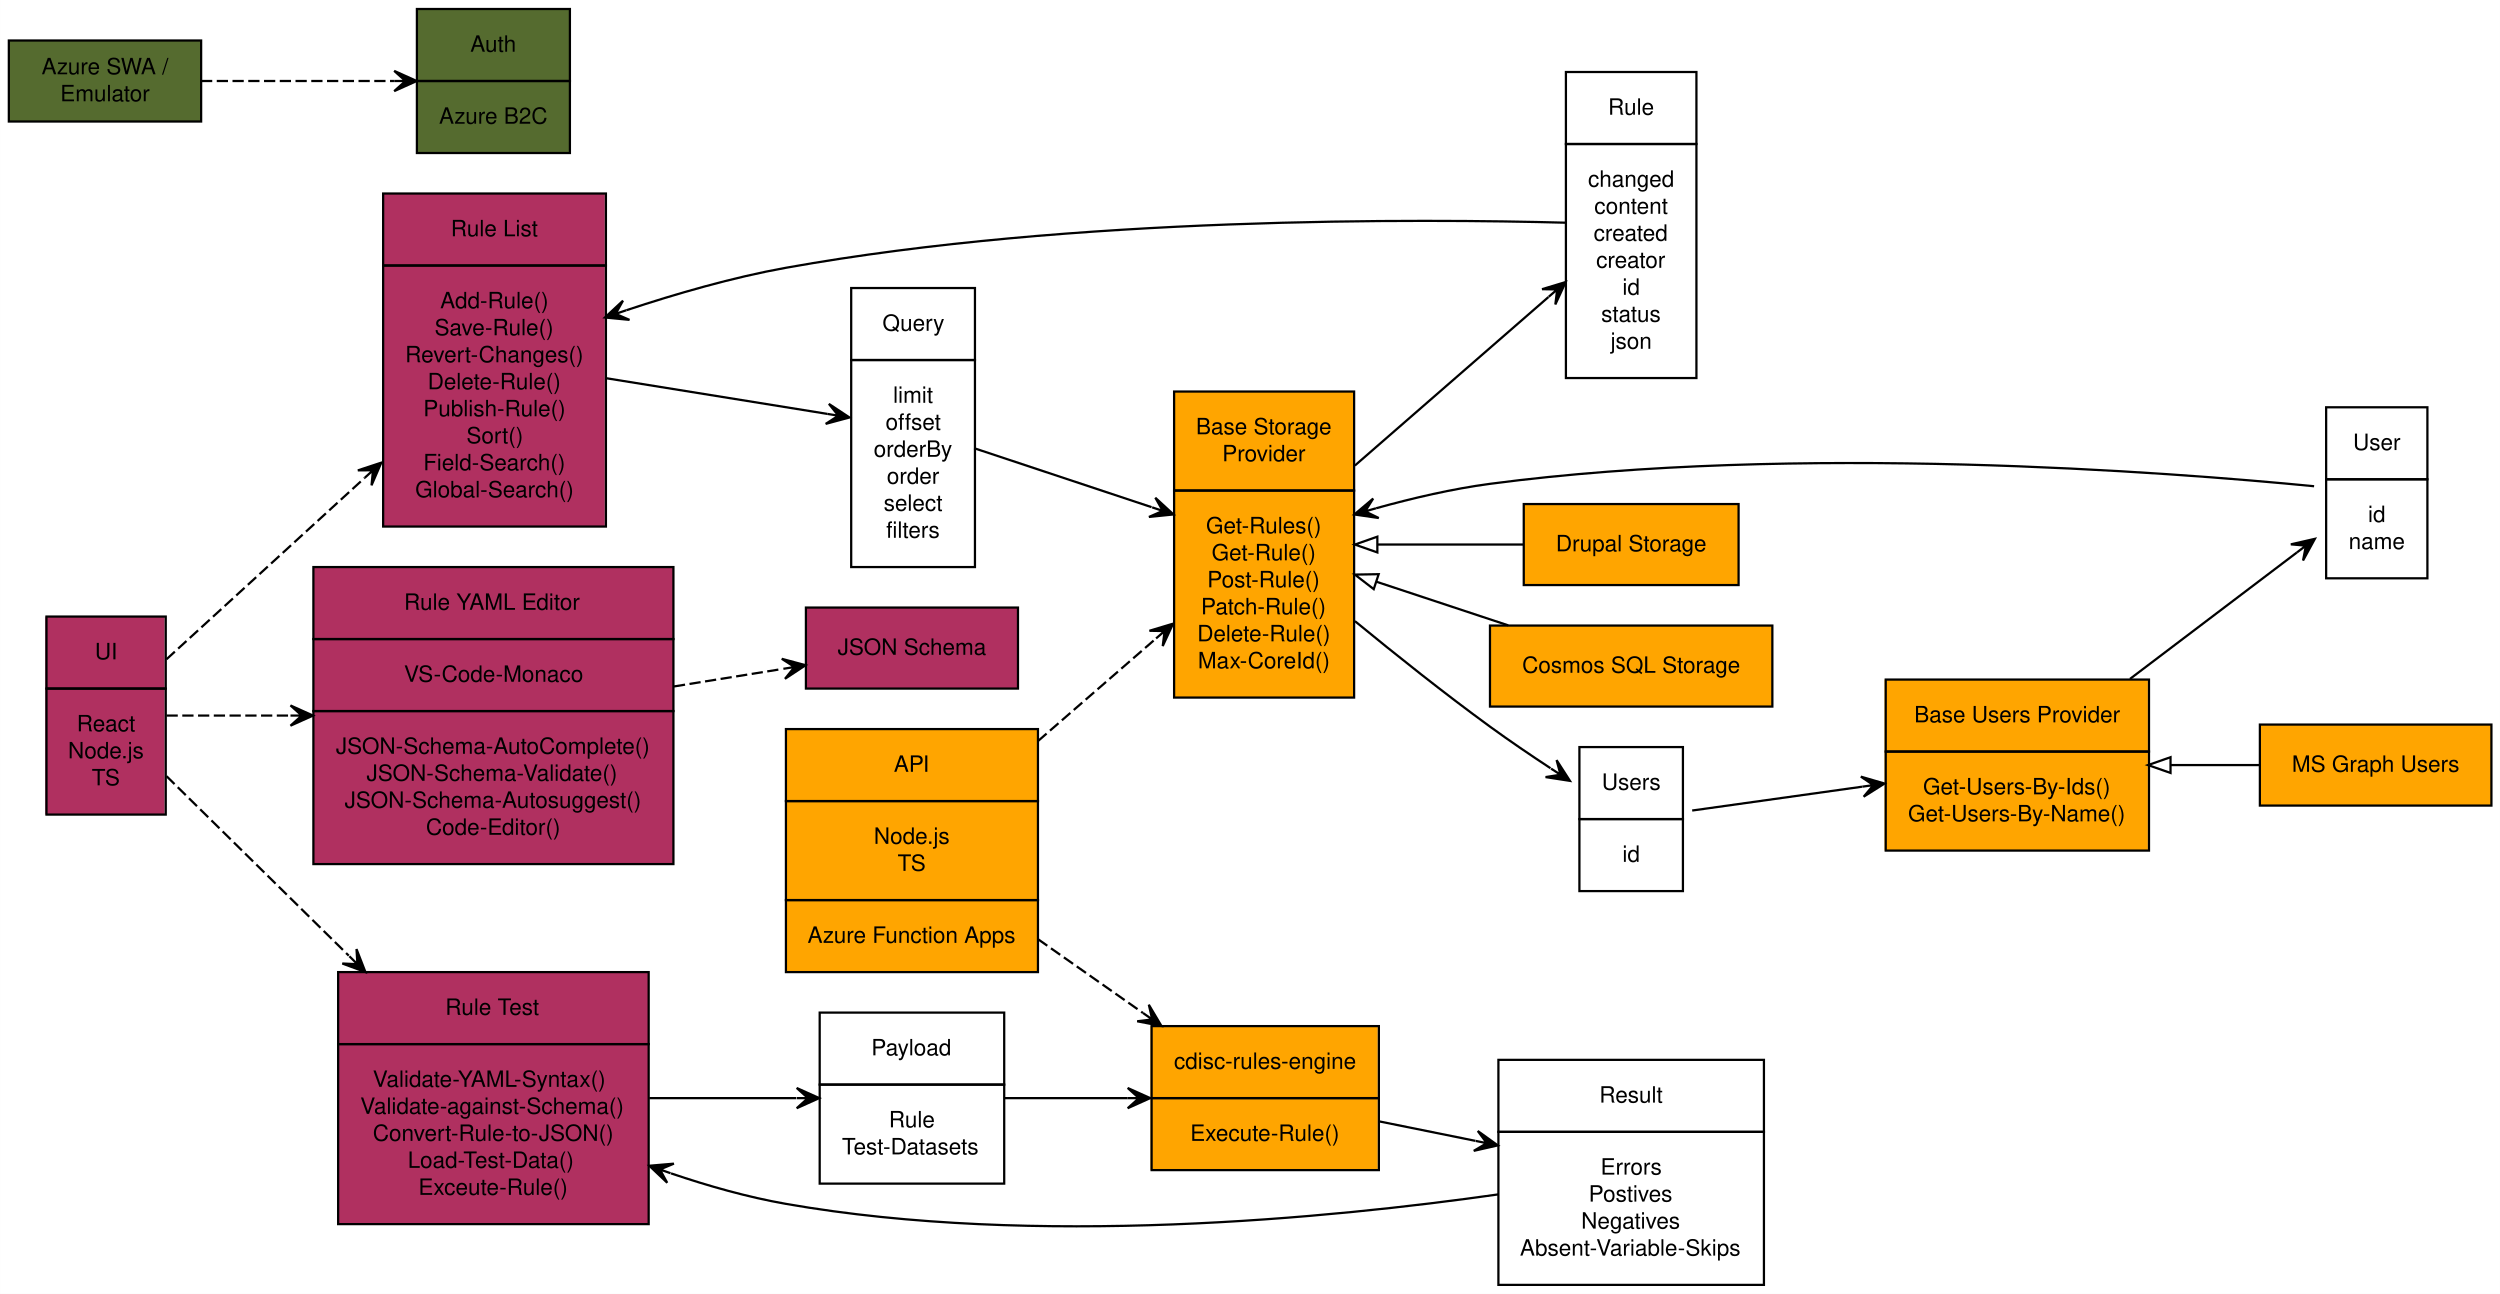
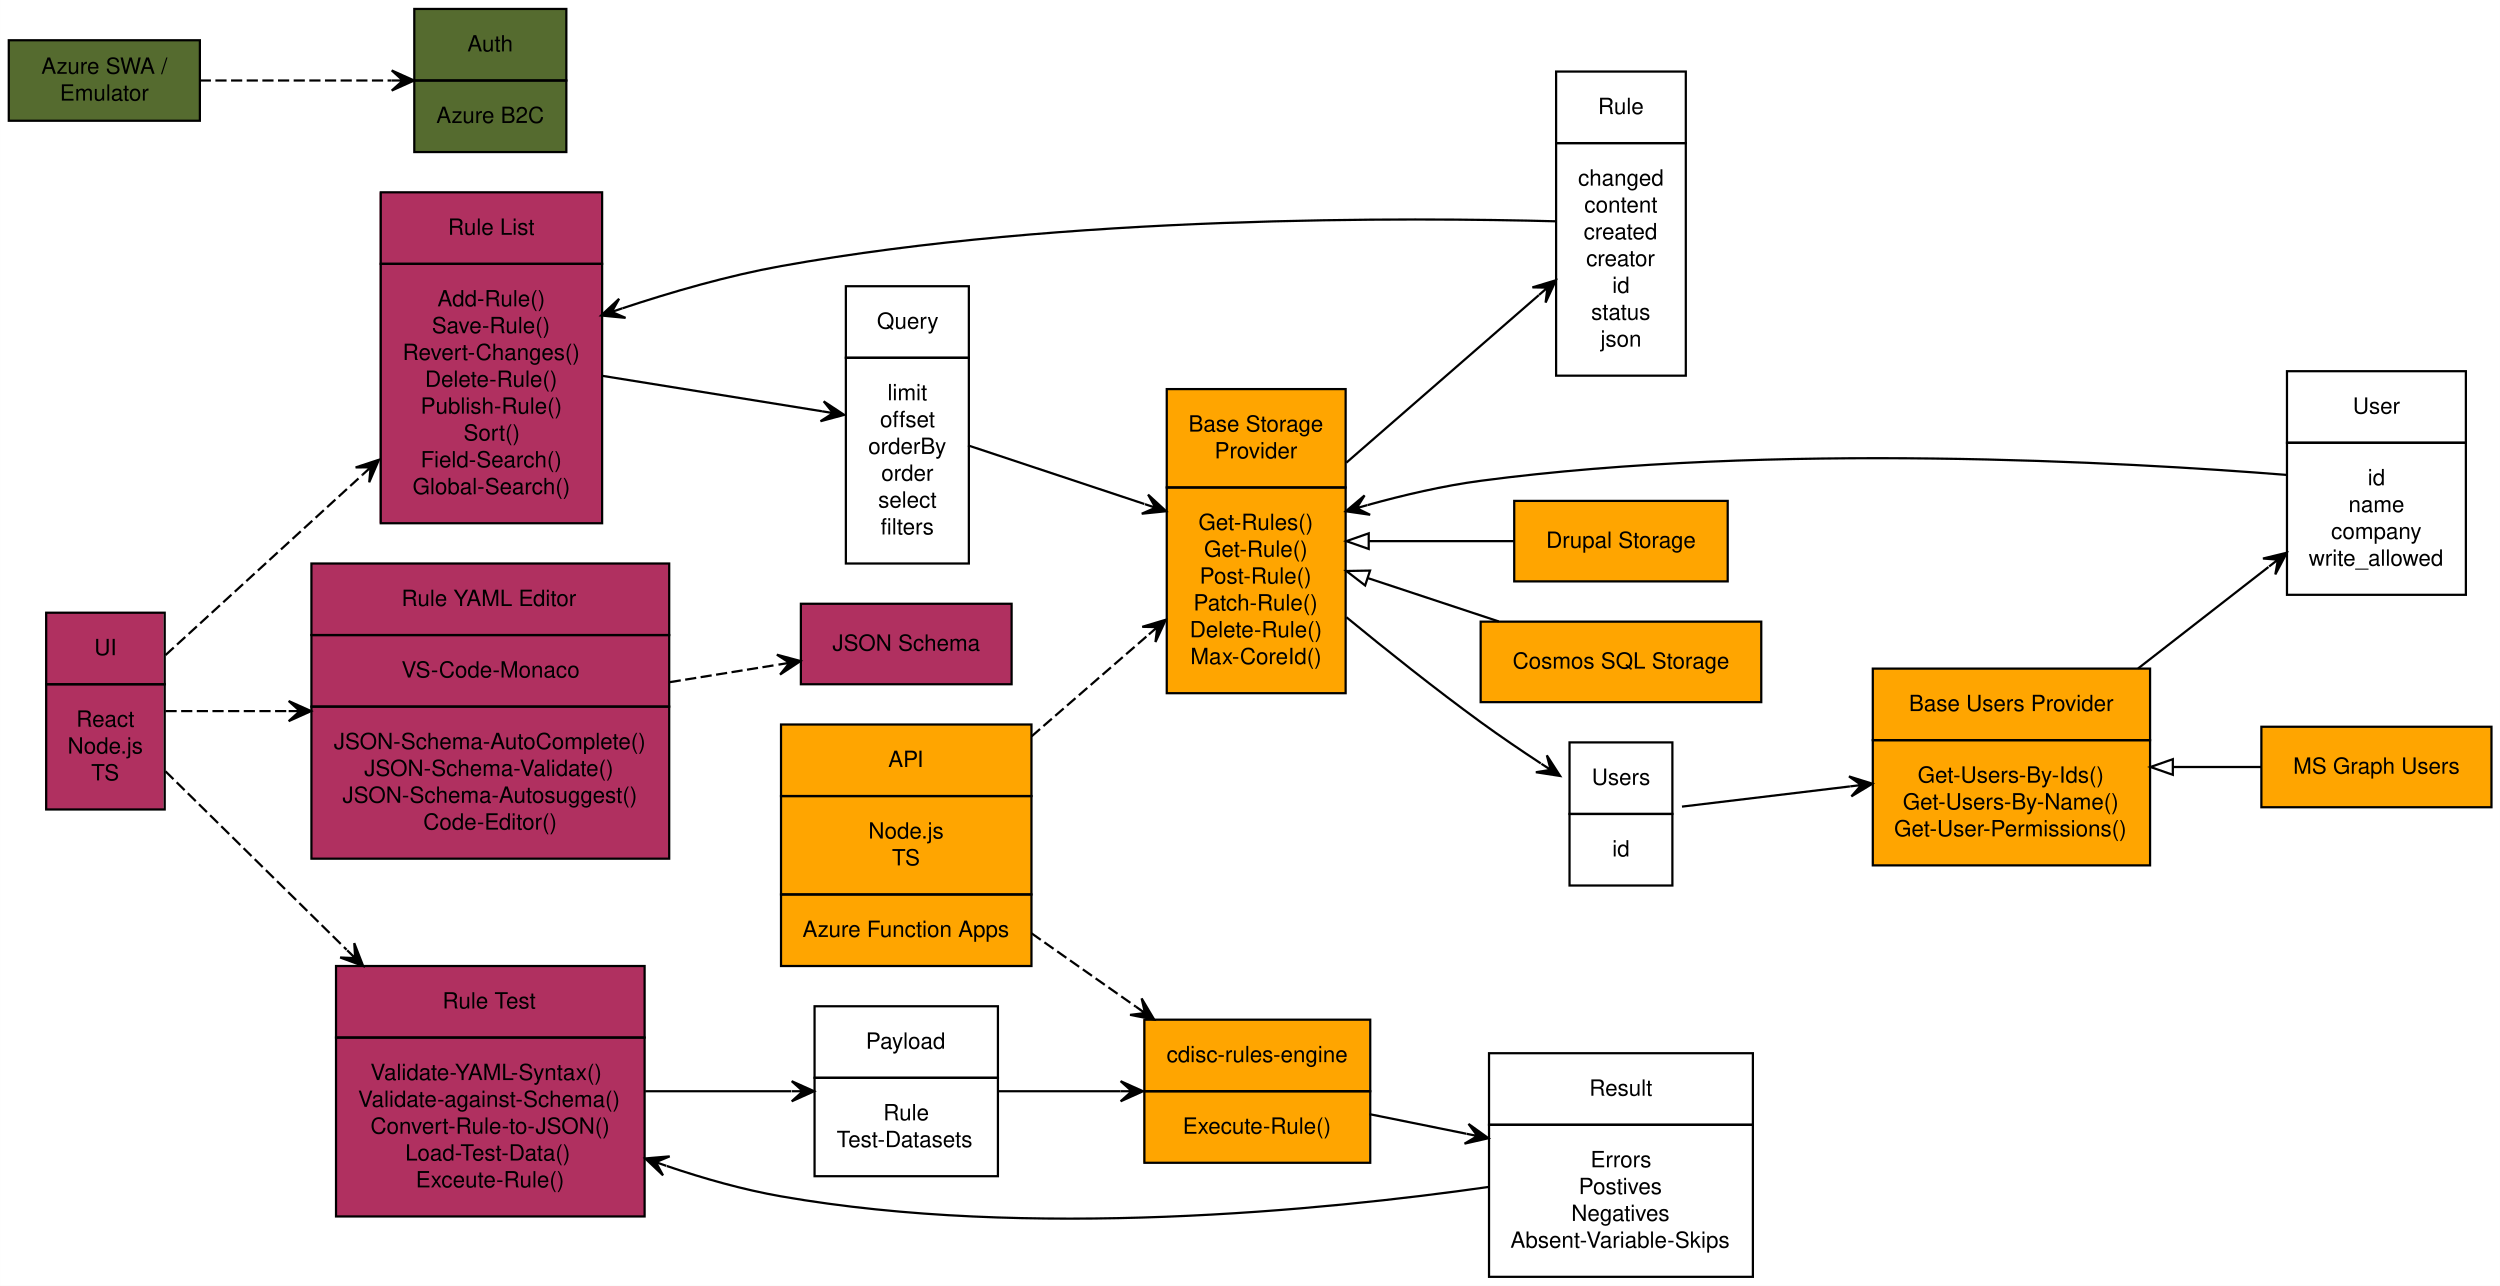
- <svg xmlns="http://www.w3.org/2000/svg" width="1111pt" height="575pt" viewBox="0.00 0.00 1110.92 575.00">
+ <svg xmlns="http://www.w3.org/2000/svg" width="1118pt" height="575pt" viewBox="0.00 0.00 1117.92 575.00">
  <g id="graph0" class="graph" transform="scale(1 1) rotate(0) translate(4 571)">
-     <polygon fill="#ffffff" stroke="transparent" points="-4,4 -4,-571 1106.922,-571 1106.922,4 -4,4" />
+     <polygon fill="#ffffff" stroke="transparent" points="-4,4 -4,-571 1113.922,-571 1113.922,4 -4,4" />
    <g id="node1" class="node">
      <polygon fill="#b03060" stroke="transparent" points="16.115,-209 16.115,-297 69.115,-297 69.115,-209 16.115,-209" />
      <polygon fill="none" stroke="#000000" points="16.615,-265 16.615,-297 69.615,-297 69.615,-265 16.615,-265" />
      <text text-anchor="start" x="38.116" y="-278" font-family="Helvetica,sans-Serif" font-size="10.00" fill="#000000">UI</text>
      <polygon fill="none" stroke="#000000" points="16.615,-209 16.615,-265 69.615,-265 69.615,-209 16.615,-209" />
      <text text-anchor="start" x="30.057" y="-246" font-family="Helvetica,sans-Serif" font-size="10.00" fill="#000000">React</text>
      <text text-anchor="start" x="26.168" y="-234" font-family="Helvetica,sans-Serif" font-size="10.00" fill="#000000">Node.js</text>
      <text text-anchor="start" x="36.726" y="-222" font-family="Helvetica,sans-Serif" font-size="10.00" fill="#000000">TS</text>
    </g>
    <g id="node2" class="node">
      <polygon fill="#b03060" stroke="transparent" points="165.73,-337 165.73,-485 264.73,-485 264.73,-337 165.73,-337" />
      <polygon fill="none" stroke="#000000" points="166.23,-453 166.23,-485 265.23,-485 265.23,-453 166.23,-453" />
      <text text-anchor="start" x="196.284" y="-466" font-family="Helvetica,sans-Serif" font-size="10.00" fill="#000000">Rule List</text>
      <polygon fill="none" stroke="#000000" points="166.23,-337 166.23,-453 265.23,-453 265.23,-337 166.23,-337" />
      <text text-anchor="start" x="191.565" y="-434" font-family="Helvetica,sans-Serif" font-size="10.00" fill="#000000">Add-Rule()</text>
      <text text-anchor="start" x="189.065" y="-422" font-family="Helvetica,sans-Serif" font-size="10.00" fill="#000000">Save-Rule()</text>
      <text text-anchor="start" x="176.007" y="-410" font-family="Helvetica,sans-Serif" font-size="10.00" fill="#000000">Revert-Changes()</text>
      <text text-anchor="start" x="186.012" y="-398" font-family="Helvetica,sans-Serif" font-size="10.00" fill="#000000">Delete-Rule()</text>
      <text text-anchor="start" x="184.066" y="-386" font-family="Helvetica,sans-Serif" font-size="10.00" fill="#000000">Publish-Rule()</text>
      <text text-anchor="start" x="203.233" y="-374" font-family="Helvetica,sans-Serif" font-size="10.00" fill="#000000">Sort()</text>
      <text text-anchor="start" x="184.066" y="-362" font-family="Helvetica,sans-Serif" font-size="10.00" fill="#000000">Field-Search()</text>
      <text text-anchor="start" x="180.452" y="-350" font-family="Helvetica,sans-Serif" font-size="10.00" fill="#000000">Global-Search()</text>
    </g>
    <g id="edge1" class="edge">
      <path fill="none" stroke="#000000" stroke-dasharray="5,2" d="M69.966,-278.036C93.541,-299.614 128.356,-331.482 157.993,-358.61" />
      <polygon fill="#000000" stroke="#000000" points="165.407,-365.395 154.992,-361.963 161.718,-362.019 158.03,-358.643 158.03,-358.643 158.03,-358.643 161.718,-362.019 161.069,-355.324 165.407,-365.395 165.407,-365.395" />
    </g>
    <g id="node3" class="node">
      <polygon fill="#b03060" stroke="transparent" points="135.23,-187 135.23,-319 295.23,-319 295.23,-187 135.23,-187" />
      <polygon fill="none" stroke="#000000" points="135.23,-287 135.23,-319 295.23,-319 295.23,-287 135.23,-287" />
      <text text-anchor="start" x="175.503" y="-300" font-family="Helvetica,sans-Serif" font-size="10.00" fill="#000000">Rule YAML Editor</text>
      <polygon fill="none" stroke="#000000" points="135.23,-255 135.23,-287 295.23,-287 295.23,-255 135.23,-255" />
      <text text-anchor="start" x="175.501" y="-268" font-family="Helvetica,sans-Serif" font-size="10.00" fill="#000000">VS-Code-Monaco</text>
      <polygon fill="none" stroke="#000000" points="135.23,-187 135.23,-255 295.23,-255 295.23,-187 135.23,-187" />
      <text text-anchor="start" x="145.227" y="-236" font-family="Helvetica,sans-Serif" font-size="10.00" fill="#000000">JSON-Schema-AutoComplete()</text>
      <text text-anchor="start" x="158.84" y="-224" font-family="Helvetica,sans-Serif" font-size="10.00" fill="#000000">JSON-Schema-Validate()</text>
      <text text-anchor="start" x="149.111" y="-212" font-family="Helvetica,sans-Serif" font-size="10.00" fill="#000000">JSON-Schema-Autosuggest()</text>
      <text text-anchor="start" x="185.232" y="-200" font-family="Helvetica,sans-Serif" font-size="10.00" fill="#000000">Code-Editor()</text>
    </g>
    <g id="edge2" class="edge">
      <path fill="none" stroke="#000000" stroke-dasharray="5,2" d="M69.966,-253C85.093,-253 104.847,-253 124.892,-253" />
      <polygon fill="#000000" stroke="#000000" points="135.055,-253 125.056,-257.5 130.055,-253 125.055,-253 125.055,-253 125.055,-253 130.055,-253 125.055,-248.5 135.055,-253 135.055,-253" />
    </g>
    <g id="node4" class="node">
      <polygon fill="#b03060" stroke="transparent" points="146.23,-27 146.23,-139 284.23,-139 284.23,-27 146.23,-27" />
      <polygon fill="none" stroke="#000000" points="146.23,-107 146.23,-139 284.23,-139 284.23,-107 146.23,-107" />
      <text text-anchor="start" x="193.839" y="-120" font-family="Helvetica,sans-Serif" font-size="10.00" fill="#000000">Rule Test</text>
      <polygon fill="none" stroke="#000000" points="146.23,-27 146.23,-107 284.23,-107 284.23,-27 146.23,-27" />
      <text text-anchor="start" x="161.615" y="-88" font-family="Helvetica,sans-Serif" font-size="10.00" fill="#000000">Validate-YAML-Syntax()</text>
      <text text-anchor="start" x="156.056" y="-76" font-family="Helvetica,sans-Serif" font-size="10.00" fill="#000000">Validate-against-Schema()</text>
      <text text-anchor="start" x="161.625" y="-64" font-family="Helvetica,sans-Serif" font-size="10.00" fill="#000000">Convert-Rule-to-JSON()</text>
      <text text-anchor="start" x="177.173" y="-52" font-family="Helvetica,sans-Serif" font-size="10.00" fill="#000000">Load-Test-Data()</text>
      <text text-anchor="start" x="181.896" y="-40" font-family="Helvetica,sans-Serif" font-size="10.00" fill="#000000">Exceute-Rule()</text>
    </g>
    <g id="edge3" class="edge">
      <path fill="none" stroke="#000000" stroke-dasharray="5,2" d="M69.966,-226.063C91.695,-204.663 122.975,-173.857 150.947,-146.309" />
      <polygon fill="#000000" stroke="#000000" points="158.357,-139.011 154.39,-149.234 154.795,-142.52 151.232,-146.028 151.232,-146.028 151.232,-146.028 154.795,-142.52 148.075,-142.822 158.357,-139.011 158.357,-139.011" />
    </g>
    <g id="node17" class="node">
      <polygon fill="none" stroke="#000000" points="374.23,-411 374.23,-443 429.23,-443 429.23,-411 374.23,-411" />
      <text text-anchor="start" x="388.117" y="-424" font-family="Helvetica,sans-Serif" font-size="10.00" fill="#000000">Query</text>
      <polygon fill="none" stroke="#000000" points="374.23,-319 374.23,-411 429.23,-411 429.23,-319 374.23,-319" />
      <text text-anchor="start" x="392.848" y="-392" font-family="Helvetica,sans-Serif" font-size="10.00" fill="#000000">limit</text>
      <text text-anchor="start" x="389.502" y="-380" font-family="Helvetica,sans-Serif" font-size="10.00" fill="#000000">offset</text>
      <text text-anchor="start" x="384.228" y="-368" font-family="Helvetica,sans-Serif" font-size="10.00" fill="#000000">orderBy</text>
      <text text-anchor="start" x="390.062" y="-356" font-family="Helvetica,sans-Serif" font-size="10.00" fill="#000000">order</text>
      <text text-anchor="start" x="388.672" y="-344" font-family="Helvetica,sans-Serif" font-size="10.00" fill="#000000">select</text>
      <text text-anchor="start" x="389.788" y="-332" font-family="Helvetica,sans-Serif" font-size="10.00" fill="#000000">filters</text>
    </g>
    <g id="edge14" class="edge">
      <path fill="none" stroke="#000000" d="M265.075,-402.961C296.031,-397.968 335.183,-391.653 363.549,-387.078" />
      <polygon fill="#000000" stroke="#000000" points="373.477,-385.476 364.321,-391.511 368.54,-386.273 363.604,-387.069 363.604,-387.069 363.604,-387.069 368.54,-386.273 362.888,-382.626 373.477,-385.476 373.477,-385.476" />
    </g>
    <g id="node5" class="node">
      <polygon fill="#b03060" stroke="#000000" points="448.351,-301 354.109,-301 354.109,-265 448.351,-265 448.351,-301" />
      <text text-anchor="middle" x="401.23" y="-280" font-family="Helvetica,sans-Serif" font-size="10.00" fill="#000000">JSON Schema</text>
    </g>
    <g id="edge4" class="edge">
      <path fill="none" stroke="#000000" stroke-dasharray="5,2" d="M295.46,-265.94C311.677,-268.556 328.422,-271.257 343.672,-273.716" />
      <polygon fill="#000000" stroke="#000000" points="353.966,-275.377 343.377,-278.227 349.03,-274.581 344.094,-273.784 344.094,-273.784 344.094,-273.784 349.03,-274.581 344.81,-269.342 353.966,-275.377 353.966,-275.377" />
    </g>
    <g id="node15" class="node">
      <polygon fill="none" stroke="#000000" points="360.23,-89 360.23,-121 442.23,-121 442.23,-89 360.23,-89" />
      <text text-anchor="start" x="383.168" y="-102" font-family="Helvetica,sans-Serif" font-size="10.00" fill="#000000">Payload</text>
      <polygon fill="none" stroke="#000000" points="360.23,-45 360.23,-89 442.23,-89 442.23,-45 360.23,-45" />
      <text text-anchor="start" x="390.952" y="-70" font-family="Helvetica,sans-Serif" font-size="10.00" fill="#000000">Rule</text>
      <text text-anchor="start" x="370.115" y="-58" font-family="Helvetica,sans-Serif" font-size="10.00" fill="#000000">Test-Datasets</text>
    </g>
    <g id="edge10" class="edge">
      <path fill="none" stroke="#000000" d="M284.49,-83C306.126,-83 329.601,-83 349.786,-83" />
      <polygon fill="#000000" stroke="#000000" points="360.015,-83 350.015,-87.5 355.015,-83 350.015,-83 350.015,-83 350.015,-83 355.015,-83 350.015,-78.5 360.015,-83 360.015,-83" />
    </g>
    <g id="node6" class="node">
      <polygon fill="#ffa500" stroke="transparent" points="345.23,-139 345.23,-247 457.23,-247 457.23,-139 345.23,-139" />
      <polygon fill="none" stroke="#000000" points="345.23,-215 345.23,-247 457.23,-247 457.23,-215 345.23,-215" />
      <text text-anchor="start" x="393.171" y="-228" font-family="Helvetica,sans-Serif" font-size="10.00" fill="#000000">API</text>
      <polygon fill="none" stroke="#000000" points="345.23,-171 345.23,-215 457.23,-215 457.23,-171 345.23,-171" />
      <text text-anchor="start" x="384.283" y="-196" font-family="Helvetica,sans-Serif" font-size="10.00" fill="#000000">Node.js</text>
      <text text-anchor="start" x="394.841" y="-184" font-family="Helvetica,sans-Serif" font-size="10.00" fill="#000000">TS</text>
      <polygon fill="none" stroke="#000000" points="345.23,-139 345.23,-171 457.23,-171 457.23,-139 345.23,-139" />
      <text text-anchor="start" x="354.828" y="-152" font-family="Helvetica,sans-Serif" font-size="10.00" fill="#000000">Azure Function Apps</text>
    </g>
    <g id="node7" class="node">
      <polygon fill="#ffa500" stroke="transparent" points="507.23,-51 507.23,-115 608.23,-115 608.23,-51 507.23,-51" />
      <polygon fill="none" stroke="#000000" points="507.73,-83 507.73,-115 608.73,-115 608.73,-83 507.73,-83" />
      <text text-anchor="start" x="517.672" y="-96" font-family="Helvetica,sans-Serif" font-size="10.00" fill="#000000">cdisc-rules-engine</text>
      <polygon fill="none" stroke="#000000" points="507.73,-51 507.73,-83 608.73,-83 608.73,-51 507.73,-51" />
      <text text-anchor="start" x="524.896" y="-64" font-family="Helvetica,sans-Serif" font-size="10.00" fill="#000000">Execute-Rule()</text>
    </g>
    <g id="edge5" class="edge">
      <path fill="none" stroke="#000000" stroke-dasharray="5,2" d="M457.288,-153.598C472.459,-142.935 488.842,-131.419 503.888,-120.844" />
      <polygon fill="#000000" stroke="#000000" points="512.093,-115.077 506.5,-124.509 508.003,-117.952 503.912,-120.827 503.912,-120.827 503.912,-120.827 508.003,-117.952 501.324,-117.146 512.093,-115.077 512.093,-115.077" />
    </g>
    <g id="node8" class="node">
      <polygon fill="#ffa500" stroke="transparent" points="517.73,-261 517.73,-397 597.73,-397 597.73,-261 517.73,-261" />
      <polygon fill="none" stroke="#000000" points="517.73,-353 517.73,-397 597.73,-397 597.73,-353 517.73,-353" />
      <text text-anchor="start" x="527.441" y="-378" font-family="Helvetica,sans-Serif" font-size="10.00" fill="#000000">Base Storage</text>
      <text text-anchor="start" x="539.119" y="-366" font-family="Helvetica,sans-Serif" font-size="10.00" fill="#000000">Provider</text>
      <polygon fill="none" stroke="#000000" points="517.73,-261 517.73,-353 597.73,-353 597.73,-261 517.73,-261" />
      <text text-anchor="start" x="531.9" y="-334" font-family="Helvetica,sans-Serif" font-size="10.00" fill="#000000">Get-Rules()</text>
      <text text-anchor="start" x="534.4" y="-322" font-family="Helvetica,sans-Serif" font-size="10.00" fill="#000000">Get-Rule()</text>
      <text text-anchor="start" x="532.455" y="-310" font-family="Helvetica,sans-Serif" font-size="10.00" fill="#000000">Post-Rule()</text>
      <text text-anchor="start" x="529.676" y="-298" font-family="Helvetica,sans-Serif" font-size="10.00" fill="#000000">Patch-Rule()</text>
      <text text-anchor="start" x="528.011" y="-286" font-family="Helvetica,sans-Serif" font-size="10.00" fill="#000000">Delete-Rule()</text>
      <text text-anchor="start" x="528.29" y="-274" font-family="Helvetica,sans-Serif" font-size="10.00" fill="#000000">Max-CoreId()</text>
    </g>
    <g id="edge6" class="edge">
      <path fill="none" stroke="#000000" stroke-dasharray="5,2" d="M457.288,-241.715C474.322,-256.518 492.886,-272.65 509.368,-286.973" />
      <polygon fill="#000000" stroke="#000000" points="517.276,-293.845 506.776,-290.683 513.502,-290.566 509.728,-287.286 509.728,-287.286 509.728,-287.286 513.502,-290.566 512.68,-283.889 517.276,-293.845 517.276,-293.845" />
    </g>
    <g id="node16" class="node">
      <polygon fill="none" stroke="#000000" points="661.852,-68 661.852,-100 779.852,-100 779.852,-68 661.852,-68" />
      <text text-anchor="start" x="706.684" y="-81" font-family="Helvetica,sans-Serif" font-size="10.00" fill="#000000">Result</text>
      <polygon fill="none" stroke="#000000" points="661.852,0 661.852,-68 779.852,-68 779.852,0 661.852,0" />
      <text text-anchor="start" x="707.245" y="-49" font-family="Helvetica,sans-Serif" font-size="10.00" fill="#000000">Errors</text>
      <text text-anchor="start" x="701.96" y="-37" font-family="Helvetica,sans-Serif" font-size="10.00" fill="#000000">Postives</text>
      <text text-anchor="start" x="698.625" y="-25" font-family="Helvetica,sans-Serif" font-size="10.00" fill="#000000">Negatives</text>
      <text text-anchor="start" x="671.401" y="-13" font-family="Helvetica,sans-Serif" font-size="10.00" fill="#000000">Absent-Variable-Skips</text>
    </g>
    <g id="edge12" class="edge">
      <path fill="none" stroke="#000000" d="M608.449,-72.74C622.127,-69.972 637.162,-66.931 651.663,-63.997" />
      <polygon fill="#000000" stroke="#000000" points="661.594,-61.988 652.684,-68.382 656.693,-62.98 651.792,-63.971 651.792,-63.971 651.792,-63.971 656.693,-62.98 650.9,-59.56 661.594,-61.988 661.594,-61.988" />
    </g>
    <g id="node9" class="node">
      <polygon fill="#ffa500" stroke="#000000" points="768.588,-347 673.116,-347 673.116,-311 768.588,-311 768.588,-347" />
      <text text-anchor="middle" x="720.852" y="-326" font-family="Helvetica,sans-Serif" font-size="10.00" fill="#000000">Drupal Storage</text>
    </g>
    <g id="edge7" class="edge">
      <path fill="none" stroke="#000000" d="M608.243,-329C628.941,-329 652.776,-329 673.172,-329" />
      <polygon fill="none" stroke="#000000" points="608.052,-325.5 598.052,-329 608.052,-332.5 608.052,-325.5" />
    </g>
    <g id="node10" class="node">
      <polygon fill="#ffa500" stroke="#000000" points="783.596,-293 658.108,-293 658.108,-257 783.596,-257 783.596,-293" />
      <text text-anchor="middle" x="720.852" y="-272" font-family="Helvetica,sans-Serif" font-size="10.00" fill="#000000">Cosmos SQL Storage</text>
    </g>
    <g id="edge8" class="edge">
      <path fill="none" stroke="#000000" d="M607.755,-312.44C626.263,-306.313 647.331,-299.338 666.226,-293.083" />
      <polygon fill="none" stroke="#000000" points="606.446,-309.186 598.052,-315.652 608.646,-315.832 606.446,-309.186" />
    </g>
    <g id="node18" class="node">
      <polygon fill="none" stroke="#000000" points="691.852,-507 691.852,-539 749.852,-539 749.852,-507 691.852,-507" />
      <text text-anchor="start" x="710.574" y="-520" font-family="Helvetica,sans-Serif" font-size="10.00" fill="#000000">Rule</text>
      <polygon fill="none" stroke="#000000" points="691.852,-403 691.852,-507 749.852,-507 749.852,-403 691.852,-403" />
      <text text-anchor="start" x="701.675" y="-488" font-family="Helvetica,sans-Serif" font-size="10.00" fill="#000000">changed</text>
      <text text-anchor="start" x="704.455" y="-476" font-family="Helvetica,sans-Serif" font-size="10.00" fill="#000000">content</text>
      <text text-anchor="start" x="704.18" y="-464" font-family="Helvetica,sans-Serif" font-size="10.00" fill="#000000">created</text>
      <text text-anchor="start" x="705.295" y="-452" font-family="Helvetica,sans-Serif" font-size="10.00" fill="#000000">creator</text>
      <text text-anchor="start" x="716.963" y="-440" font-family="Helvetica,sans-Serif" font-size="10.00" fill="#000000">id</text>
      <text text-anchor="start" x="707.514" y="-428" font-family="Helvetica,sans-Serif" font-size="10.00" fill="#000000">status</text>
      <text text-anchor="start" x="711.683" y="-416" font-family="Helvetica,sans-Serif" font-size="10.00" fill="#000000">json</text>
    </g>
    <g id="edge16" class="edge">
      <path fill="none" stroke="#000000" d="M598.052,-364.101C624.387,-387.026 658.505,-416.726 684.093,-439" />
      <polygon fill="#000000" stroke="#000000" points="691.742,-445.659 681.245,-442.488 687.971,-442.376 684.199,-439.093 684.199,-439.093 684.199,-439.093 687.971,-442.376 687.154,-435.699 691.742,-445.659 691.742,-445.659" />
    </g>
    <g id="node19" class="node">
      <polygon fill="none" stroke="#000000" points="697.852,-207 697.852,-239 743.852,-239 743.852,-207 697.852,-207" />
      <text text-anchor="start" x="707.798" y="-220" font-family="Helvetica,sans-Serif" font-size="10.00" fill="#000000">Users</text>
      <polygon fill="none" stroke="#000000" points="697.852,-175 697.852,-207 743.852,-207 743.852,-175 697.852,-175" />
      <text text-anchor="start" x="716.963" y="-188" font-family="Helvetica,sans-Serif" font-size="10.00" fill="#000000">id</text>
    </g>
    <g id="edge18" class="edge">
      <path fill="none" stroke="#000000" d="M598.089,-294.963C616.162,-280.117 637.935,-262.767 658.23,-248 666.741,-241.807 676.136,-235.429 685.002,-229.602" />
      <polygon fill="#000000" stroke="#000000" points="693.641,-223.986 687.709,-233.209 689.449,-226.711 685.257,-229.436 685.257,-229.436 685.257,-229.436 689.449,-226.711 682.804,-225.663 693.641,-223.986 693.641,-223.986" />
    </g>
    <g id="node11" class="node">
-       <polygon fill="#ffa500" stroke="transparent" points="833.474,-193 833.474,-269 950.474,-269 950.474,-193 833.474,-193" />
-       <polygon fill="none" stroke="#000000" points="833.974,-237 833.974,-269 950.974,-269 950.974,-237 833.974,-237" />
-       <text text-anchor="start" x="846.636" y="-250" font-family="Helvetica,sans-Serif" font-size="10.00" fill="#000000">Base Users Provider</text>
-       <polygon fill="none" stroke="#000000" points="833.974,-193 833.974,-237 950.974,-237 950.974,-193 833.974,-193" />
-       <text text-anchor="start" x="850.536" y="-218" font-family="Helvetica,sans-Serif" font-size="10.00" fill="#000000">Get-Users-By-Ids()</text>
-       <text text-anchor="start" x="843.872" y="-206" font-family="Helvetica,sans-Serif" font-size="10.00" fill="#000000">Get-Users-By-Name()</text>
+       <polygon fill="#ffa500" stroke="transparent" points="833.474,-184 833.474,-272 957.474,-272 957.474,-184 833.474,-184" />
+       <polygon fill="none" stroke="#000000" points="833.474,-240 833.474,-272 957.474,-272 957.474,-240 833.474,-240" />
+       <text text-anchor="start" x="849.636" y="-253" font-family="Helvetica,sans-Serif" font-size="10.00" fill="#000000">Base Users Provider</text>
+       <polygon fill="none" stroke="#000000" points="833.474,-184 833.474,-240 957.474,-240 957.474,-184 833.474,-184" />
+       <text text-anchor="start" x="853.536" y="-221" font-family="Helvetica,sans-Serif" font-size="10.00" fill="#000000">Get-Users-By-Ids()</text>
+       <text text-anchor="start" x="846.872" y="-209" font-family="Helvetica,sans-Serif" font-size="10.00" fill="#000000">Get-Users-By-Name()</text>
+       <text text-anchor="start" x="842.983" y="-197" font-family="Helvetica,sans-Serif" font-size="10.00" fill="#000000">Get-User-Permissions()</text>
    </g>
    <g id="node12" class="node">
-       <polygon fill="#ffa500" stroke="#000000" points="1103.147,-249 1000.249,-249 1000.249,-213 1103.147,-213 1103.147,-249" />
-       <text text-anchor="middle" x="1051.698" y="-228" font-family="Helvetica,sans-Serif" font-size="10.00" fill="#000000">MS Graph Users</text>
+       <polygon fill="#ffa500" stroke="#000000" points="1110.147,-246 1007.249,-246 1007.249,-210 1110.147,-210 1110.147,-246" />
+       <text text-anchor="middle" x="1058.698" y="-225" font-family="Helvetica,sans-Serif" font-size="10.00" fill="#000000">MS Graph Users</text>
    </g>
    <g id="edge22" class="edge">
-       <path fill="none" stroke="#000000" d="M960.604,-231C973.902,-231 987.624,-231 1000.255,-231" />
-       <polygon fill="none" stroke="#000000" points="960.542,-227.5 950.542,-231 960.542,-234.5 960.542,-227.5" />
+       <path fill="none" stroke="#000000" d="M967.753,-228C981.085,-228 994.753,-228 1007.31,-228" />
+       <polygon fill="none" stroke="#000000" points="967.648,-224.5 957.648,-228 967.648,-231.5 967.648,-224.5" />
    </g>
    <g id="node20" class="node">
-       <polygon fill="none" stroke="#000000" points="1029.698,-358 1029.698,-390 1074.698,-390 1074.698,-358 1029.698,-358" />
-       <text text-anchor="start" x="1041.645" y="-371" font-family="Helvetica,sans-Serif" font-size="10.00" fill="#000000">User</text>
-       <polygon fill="none" stroke="#000000" points="1029.698,-314 1029.698,-358 1074.698,-358 1074.698,-314 1029.698,-314" />
-       <text text-anchor="start" x="1048.309" y="-339" font-family="Helvetica,sans-Serif" font-size="10.00" fill="#000000">id</text>
-       <text text-anchor="start" x="1039.695" y="-327" font-family="Helvetica,sans-Serif" font-size="10.00" fill="#000000">name</text>
+       <polygon fill="none" stroke="#000000" points="1018.698,-373 1018.698,-405 1098.698,-405 1098.698,-373 1018.698,-373" />
+       <text text-anchor="start" x="1048.145" y="-386" font-family="Helvetica,sans-Serif" font-size="10.00" fill="#000000">User</text>
+       <polygon fill="none" stroke="#000000" points="1018.698,-305 1018.698,-373 1098.698,-373 1098.698,-305 1018.698,-305" />
+       <text text-anchor="start" x="1054.809" y="-354" font-family="Helvetica,sans-Serif" font-size="10.00" fill="#000000">id</text>
+       <text text-anchor="start" x="1046.195" y="-342" font-family="Helvetica,sans-Serif" font-size="10.00" fill="#000000">name</text>
+       <text text-anchor="start" x="1038.416" y="-330" font-family="Helvetica,sans-Serif" font-size="10.00" fill="#000000">company</text>
+       <text text-anchor="start" x="1028.419" y="-318" font-family="Helvetica,sans-Serif" font-size="10.00" fill="#000000">write_allowed</text>
    </g>
    <g id="edge20" class="edge">
-       <path fill="none" stroke="#000000" d="M942.512,-269.285C966.662,-287.58 994.967,-309.023 1016.706,-325.491" />
-       <polygon fill="#000000" stroke="#000000" points="1024.693,-331.543 1014.005,-329.091 1020.708,-328.523 1016.722,-325.504 1016.722,-325.504 1016.722,-325.504 1020.708,-328.523 1019.44,-321.917 1024.693,-331.543 1024.693,-331.543" />
+       <path fill="none" stroke="#000000" d="M952.104,-272.062C971.107,-286.848 992.111,-303.191 1010.414,-317.432" />
+       <polygon fill="#000000" stroke="#000000" points="1018.617,-323.814 1007.961,-321.225 1014.671,-320.744 1010.725,-317.673 1010.725,-317.673 1010.725,-317.673 1014.671,-320.744 1013.488,-314.122 1018.617,-323.814 1018.617,-323.814" />
    </g>
    <g id="node13" class="node">
      <polygon fill="#556b2f" stroke="#000000" points="85.345,-553 -.115,-553 -.115,-517 85.345,-517 85.345,-553" />
      <text text-anchor="middle" x="42.615" y="-538" font-family="Helvetica,sans-Serif" font-size="10.00" fill="#000000">Azure SWA /</text>
      <text text-anchor="middle" x="42.615" y="-526" font-family="Helvetica,sans-Serif" font-size="10.00" fill="#000000">Emulator</text>
    </g>
    <g id="node14" class="node">
      <polygon fill="#556b2f" stroke="transparent" points="181.23,-503 181.23,-567 249.23,-567 249.23,-503 181.23,-503" />
      <polygon fill="none" stroke="#000000" points="181.23,-535 181.23,-567 249.23,-567 249.23,-535 181.23,-535" />
      <text text-anchor="start" x="204.947" y="-548" font-family="Helvetica,sans-Serif" font-size="10.00" fill="#000000">Auth</text>
      <polygon fill="none" stroke="#000000" points="181.23,-503 181.23,-535 249.23,-535 249.23,-503 181.23,-503" />
      <text text-anchor="start" x="191.059" y="-516" font-family="Helvetica,sans-Serif" font-size="10.00" fill="#000000">Azure B2C</text>
    </g>
    <g id="edge9" class="edge">
      <path fill="none" stroke="#000000" stroke-dasharray="5,2" d="M85.284,-535C111.372,-535 144.68,-535 171.042,-535" />
      <polygon fill="#000000" stroke="#000000" points="181.14,-535 171.14,-539.5 176.14,-535 171.14,-535 171.14,-535 171.14,-535 176.14,-535 171.14,-530.5 181.14,-535 181.14,-535" />
    </g>
    <g id="edge11" class="edge">
      <path fill="none" stroke="#000000" d="M442.349,-83C459.083,-83 478.767,-83 497.091,-83" />
      <polygon fill="#000000" stroke="#000000" points="507.105,-83 497.105,-87.5 502.105,-83 497.105,-83 497.105,-83 497.105,-83 502.105,-83 497.105,-78.5 507.105,-83 507.105,-83" />
    </g>
    <g id="edge13" class="edge">
      <path fill="none" stroke="#000000" d="M661.777,-40.21C587.346,-29.607 455.788,-16.628 345.23,-36 328.334,-38.96 310.74,-43.931 294.154,-49.559" />
      <polygon fill="#000000" stroke="#000000" points="284.517,-52.939 292.465,-45.383 289.236,-51.284 293.954,-49.629 293.954,-49.629 293.954,-49.629 289.236,-51.284 295.443,-53.876 284.517,-52.939 284.517,-52.939" />
    </g>
    <g id="edge15" class="edge">
      <path fill="none" stroke="#000000" d="M428.849,-371.823C450.635,-364.584 481.599,-354.296 507.716,-345.618" />
      <polygon fill="#000000" stroke="#000000" points="517.459,-342.381 509.388,-349.804 512.714,-343.957 507.969,-345.534 507.969,-345.534 507.969,-345.534 512.714,-343.957 506.55,-341.264 517.459,-342.381 517.459,-342.381" />
    </g>
    <g id="edge17" class="edge">
      <path fill="none" stroke="#000000" d="M691.821,-472.029C628.369,-473.734 472.793,-474.952 345.23,-452 321.593,-447.747 296.268,-440.423 274.307,-433.131" />
      <polygon fill="#000000" stroke="#000000" points="264.794,-429.906 275.71,-428.855 269.53,-431.512 274.265,-433.117 274.265,-433.117 274.265,-433.117 269.53,-431.512 272.82,-437.379 264.794,-429.906 264.794,-429.906" />
    </g>
    <g id="edge19" class="edge">
-       <path fill="none" stroke="#000000" d="M747.967,-210.803C768.273,-213.651 796.993,-217.679 823.449,-221.389" />
-       <polygon fill="#000000" stroke="#000000" points="833.455,-222.793 822.927,-225.86 828.503,-222.098 823.552,-221.404 823.552,-221.404 823.552,-221.404 828.503,-222.098 824.177,-216.947 833.455,-222.793 833.455,-222.793" />
+       <path fill="none" stroke="#000000" d="M748.137,-210.281C768.295,-212.706 796.727,-216.125 823.246,-219.314" />
+       <polygon fill="#000000" stroke="#000000" points="833.294,-220.522 822.828,-223.796 828.33,-219.925 823.366,-219.328 823.366,-219.328 823.366,-219.328 828.33,-219.925 823.903,-214.86 833.294,-220.522 833.294,-220.522" />
    </g>
    <g id="edge21" class="edge">
-       <path fill="none" stroke="#000000" d="M1024.348,-354.916C960.106,-361.191 794.699,-374.012 658.23,-356 641.469,-353.788 623.533,-349.585 607.52,-345.143" />
+       <path fill="none" stroke="#000000" d="M1018.683,-358.612C946.353,-364.362 789.193,-373.286 658.23,-356 641.469,-353.788 623.533,-349.585 607.52,-345.143" />
      <polygon fill="#000000" stroke="#000000" points="597.827,-342.361 608.68,-340.794 602.633,-343.74 607.439,-345.12 607.439,-345.12 607.439,-345.12 602.633,-343.74 606.198,-349.445 597.827,-342.361 597.827,-342.361" />
    </g>
  </g>
</svg>
